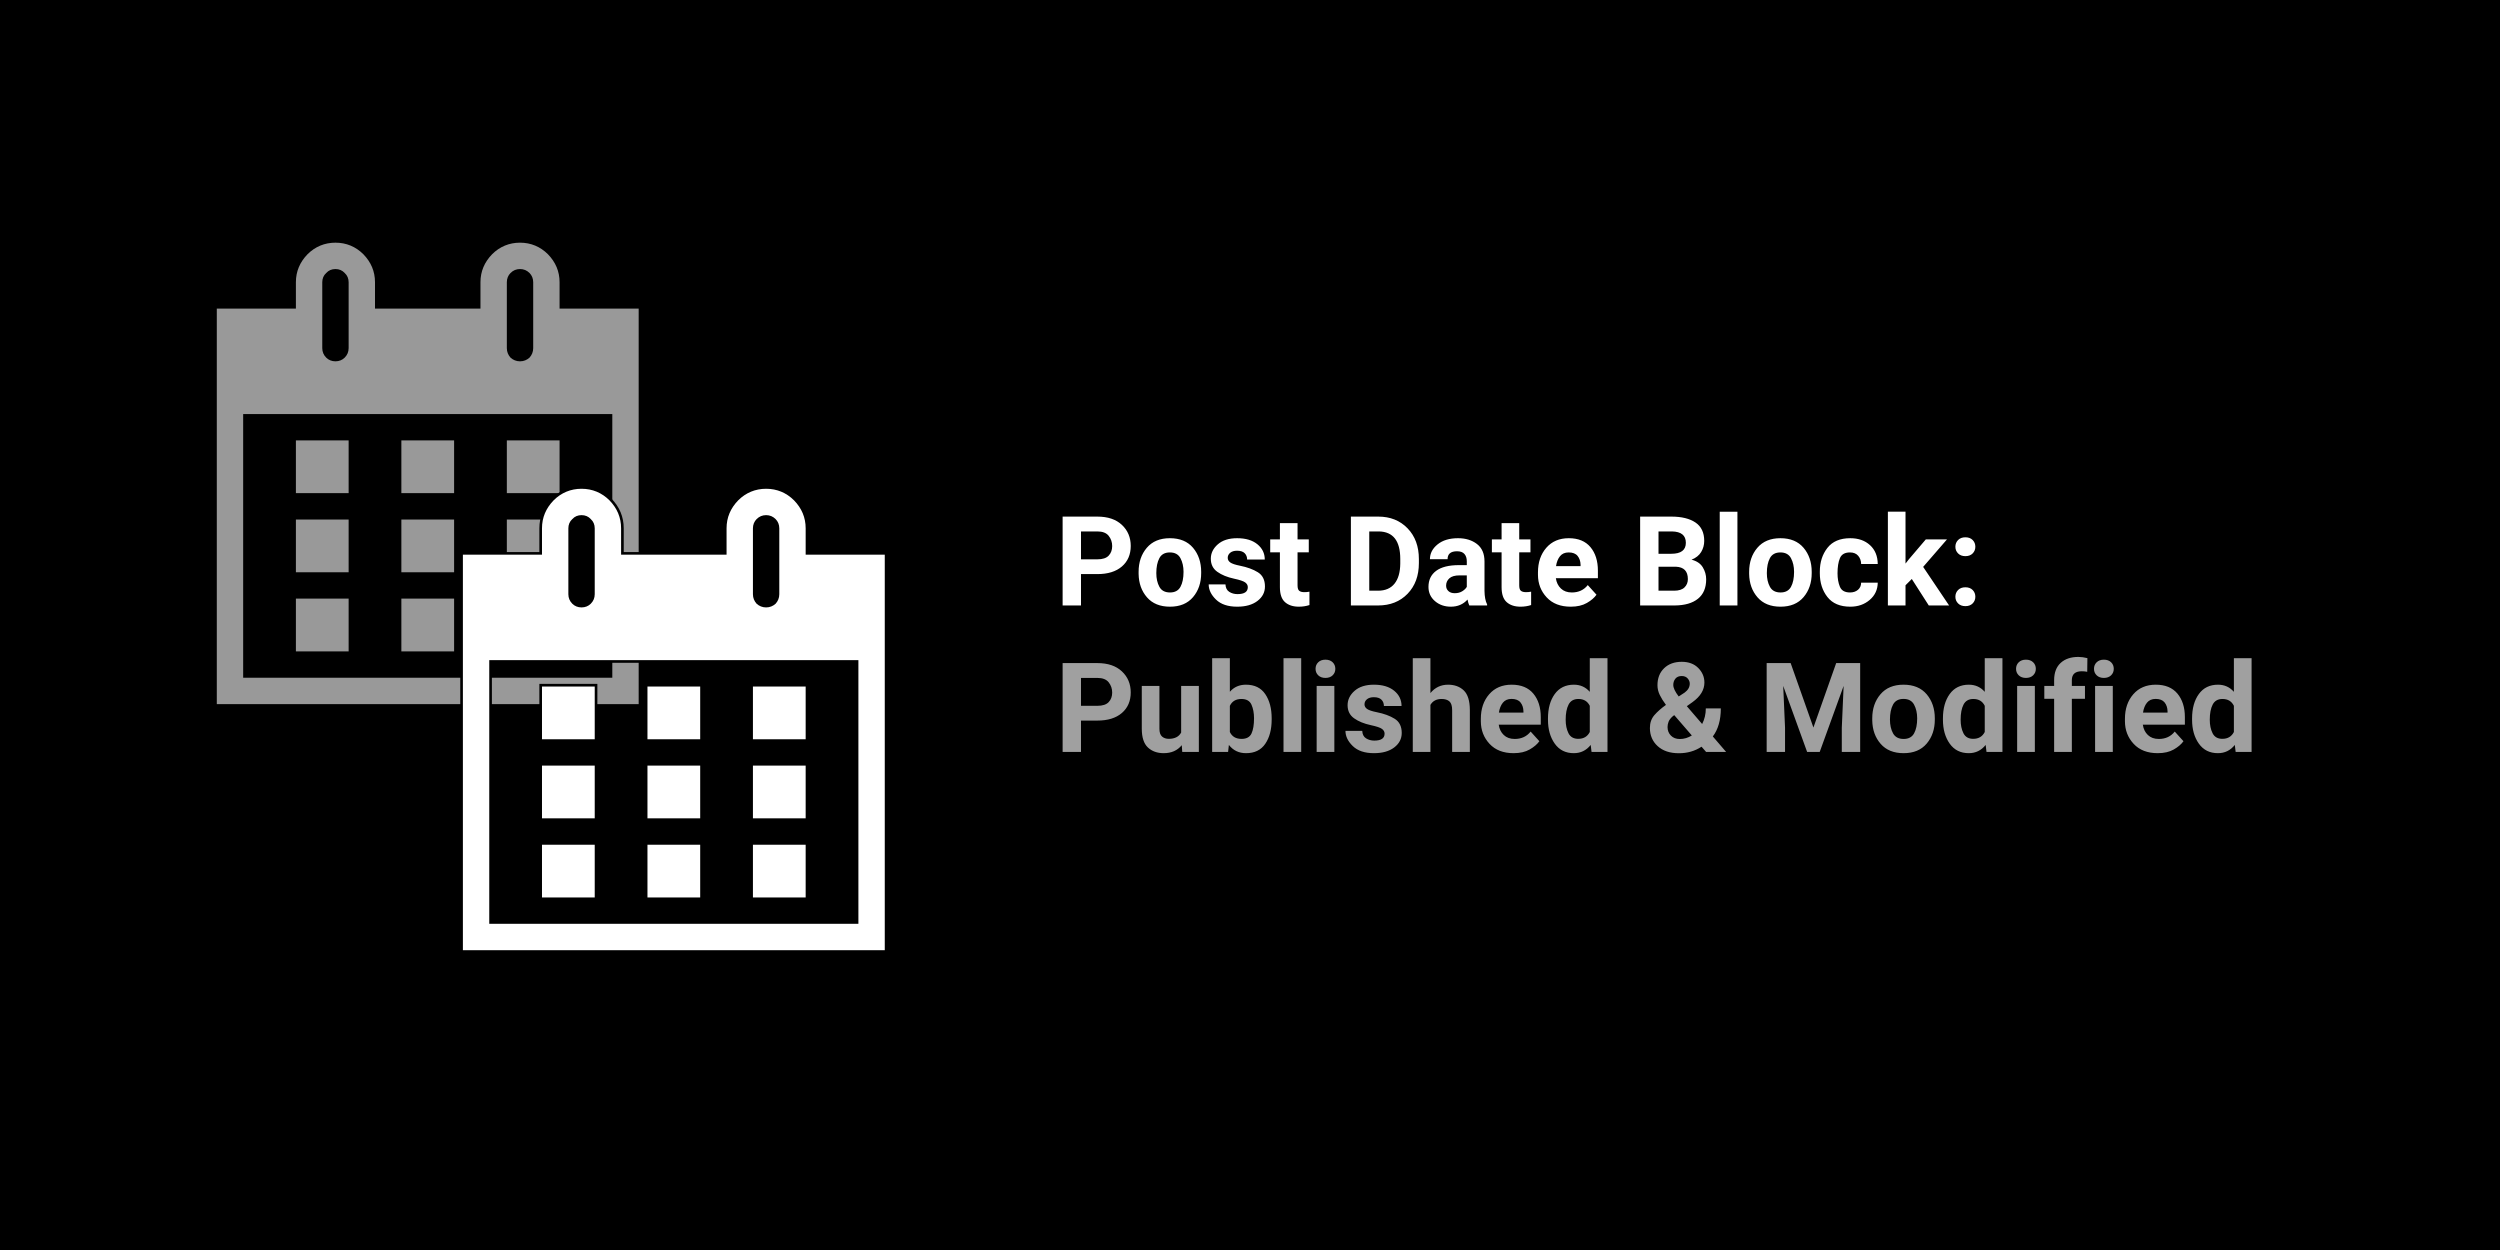
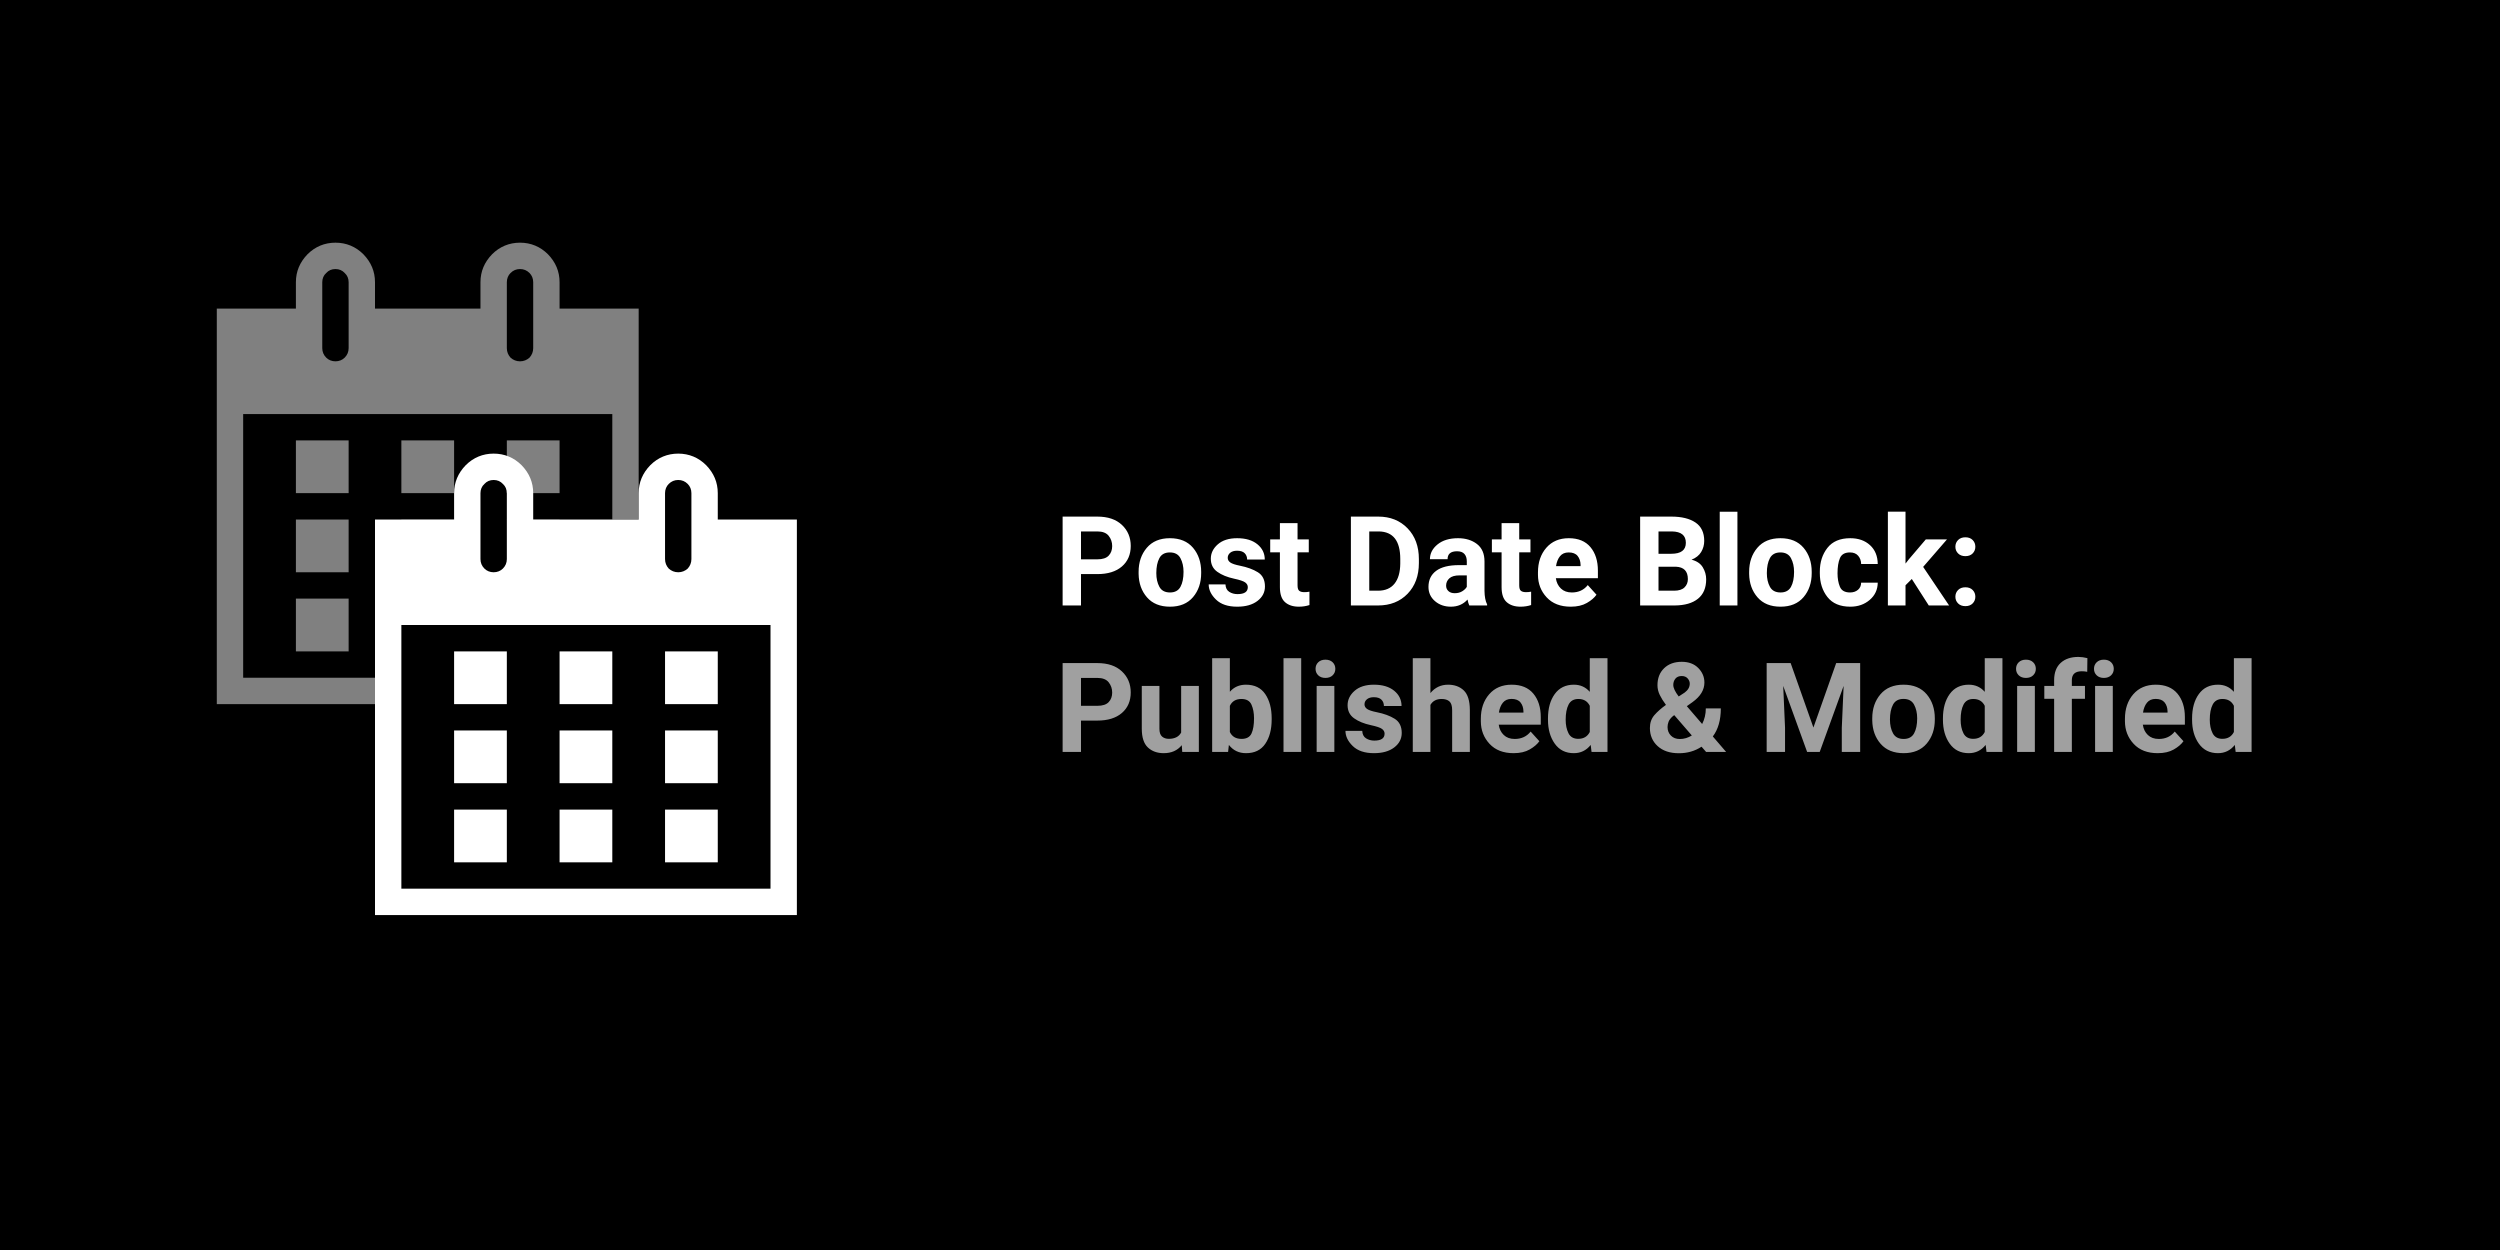
<svg xmlns="http://www.w3.org/2000/svg" width="1280" height="640" viewBox="0 0 1280 640">
  <defs>
-     <path id="calendar-shape" d="M15 4h3v15h-16v-15h3v-1c0-0.41 0.15-0.76 0.44-1.060 0.29-0.29 0.65-0.44 1.060-0.44s0.77 0.15 1.060 0.44c0.29 0.3 0.44 0.65 0.44 1.060v1h4v-1c0-0.41 0.15-0.76 0.44-1.060 0.29-0.29 0.65-0.44 1.060-0.44s0.77 0.15 1.060 0.44c0.29 0.3 0.44 0.65 0.44 1.060v1zM6 3v2.5c0 0.14 0.050 0.26 0.15 0.36 0.090 0.090 0.21 0.14 0.35 0.14s0.26-0.050 0.35-0.14c0.1-0.1 0.15-0.22 0.15-0.36v-2.5c0-0.14-0.050-0.26-0.15-0.35-0.090-0.1-0.21-0.15-0.35-0.15s-0.26 0.050-0.35 0.15c-0.1 0.090-0.15 0.21-0.15 0.35zM13 3v2.5c0 0.14 0.050 0.26 0.14 0.36 0.1 0.090 0.22 0.14 0.36 0.14s0.26-0.050 0.36-0.14c0.090-0.1 0.14-0.22 0.14-0.36v-2.5c0-0.14-0.050-0.26-0.14-0.35-0.1-0.1-0.22-0.15-0.36-0.15s-0.26 0.050-0.36 0.15c-0.090 0.090-0.14 0.21-0.14 0.35zM17 18v-10h-14v10h14zM7 9v2h-2v-2h2zM9 9h2v2h-2v-2zM13 11v-2h2v2h-2zM7 12v2h-2v-2h2zM9 12h2v2h-2v-2zM13 14v-2h2v2h-2zM7 15v2h-2v-2h2zM11 17h-2v-2h2v2zM15 17h-2v-2h2v2z" />
+     <path id="calendar-shape" d="M15 4h3v15h-16v-15h3v-1c0-0.41 0.15-0.76 0.44-1.060 0.29-0.29 0.65-0.44 1.060-0.44s0.77 0.15 1.060 0.44c0.29 0.3 0.44 0.65 0.44 1.060v1h4v-1c0-0.41 0.15-0.76 0.44-1.060 0.29-0.29 0.65-0.44 1.060-0.44s0.77 0.15 1.060 0.44c0.29 0.3 0.44 0.65 0.44 1.060v1zM6 3v2.5c0 0.14 0.050 0.26 0.15 0.36 0.090 0.090 0.21 0.14 0.35 0.14s0.26-0.050 0.35-0.14c0.1-0.1 0.15-0.22 0.15-0.36v-2.5c0-0.14-0.050-0.26-0.15-0.35-0.090-0.1-0.21-0.15-0.35-0.15s-0.26 0.050-0.35 0.15c-0.1 0.090-0.15 0.21-0.15 0.35zM13 3v2.5c0 0.14 0.050 0.26 0.14 0.36 0.1 0.090 0.22 0.14 0.36 0.14s0.26-0.050 0.36-0.14c0.090-0.1 0.14-0.22 0.14-0.36v-2.5c0-0.14-0.050-0.26-0.14-0.35-0.1-0.1-0.22-0.15-0.36-0.15s-0.26 0.050-0.36 0.15c-0.090 0.090-0.14 0.21-0.14 0.35zM17 18v-10h-14v10h14zM7 9v2h-2v-2h2zM9 9h2v2h-2v-2zM13 11v-2h2v2h-2v-2zM7 12v2h-2v-2h2zM9 12h2v2h-2v-2zM13 14v-2h2v2h-2zM7 15v2h-2v-2h2zM11 17h-2v-2h2v2zM15 17h-2v-2h2v2z" />
  </defs>
  <rect width="1280" height="640" fill="#000000" />
  <g transform="translate(120, 140) scale(18)">
-     <use href="#calendar-shape" fill="#FFFFFF" transform="translate(-2, -2) scale(0.75)" opacity="0.6" />
-     <g transform="translate(5, 5) scale(0.75)">
-       <use href="#calendar-shape" fill="#000000" stroke="#000000" stroke-width="0.2" />
-       <use href="#calendar-shape" fill="#FFFFFF" />
+     <use id="under" href="#calendar-shape" fill="#FFFFFF" transform="translate(-2, -2) scale(0.75)" opacity="0.5" />
+     <g transform="translate(2.5, 4) scale(0.75)">
+       <rect x="2" y="4" width="16" height="15" fill="black" />
+       <use id="over" href="#calendar-shape" fill="#FFFFFF" />
    </g>
  </g>
  <g font-family="-apple-system, BlinkMacSystemFont, 'Segoe UI', Roboto, Helvetica, Arial, sans-serif" fill="#FFFFFF">
    <text x="540" y="310" font-size="64" font-weight="bold">Post Date Block:</text>
    <text x="540" y="385" font-size="64" font-weight="bold" fill="#A0A0A0">Published &amp; Modified</text>
  </g>
</svg>
